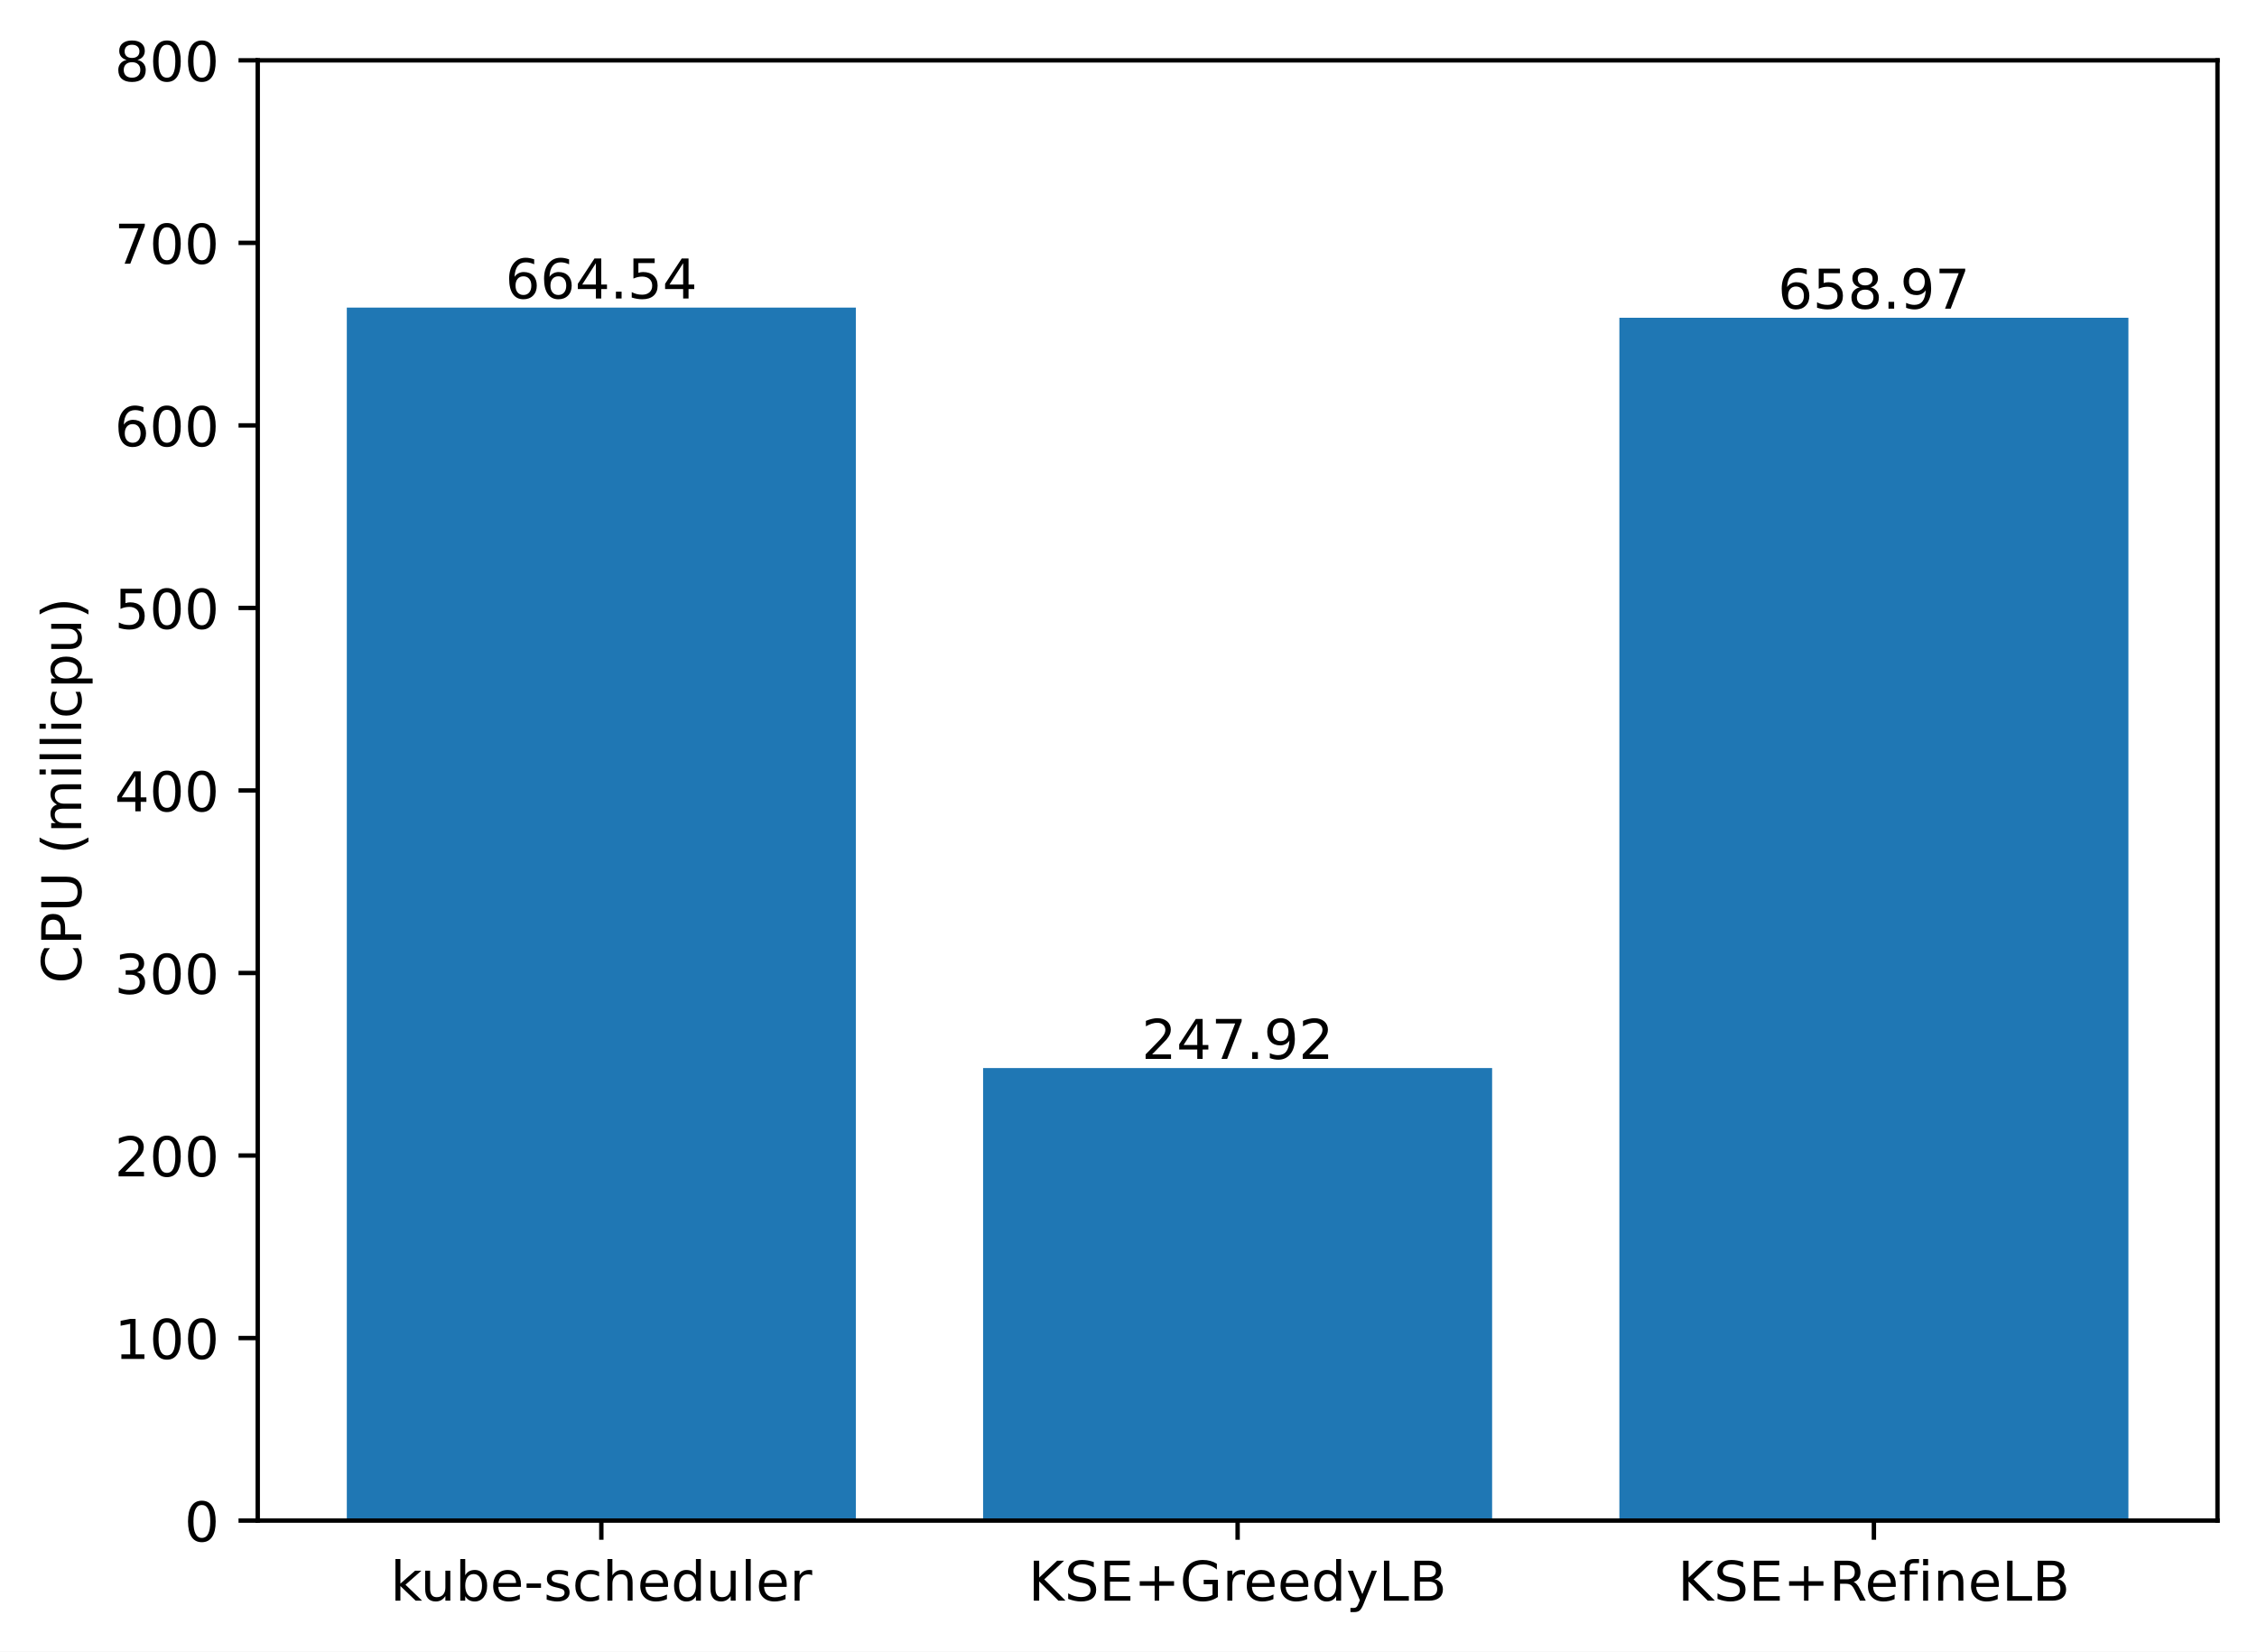
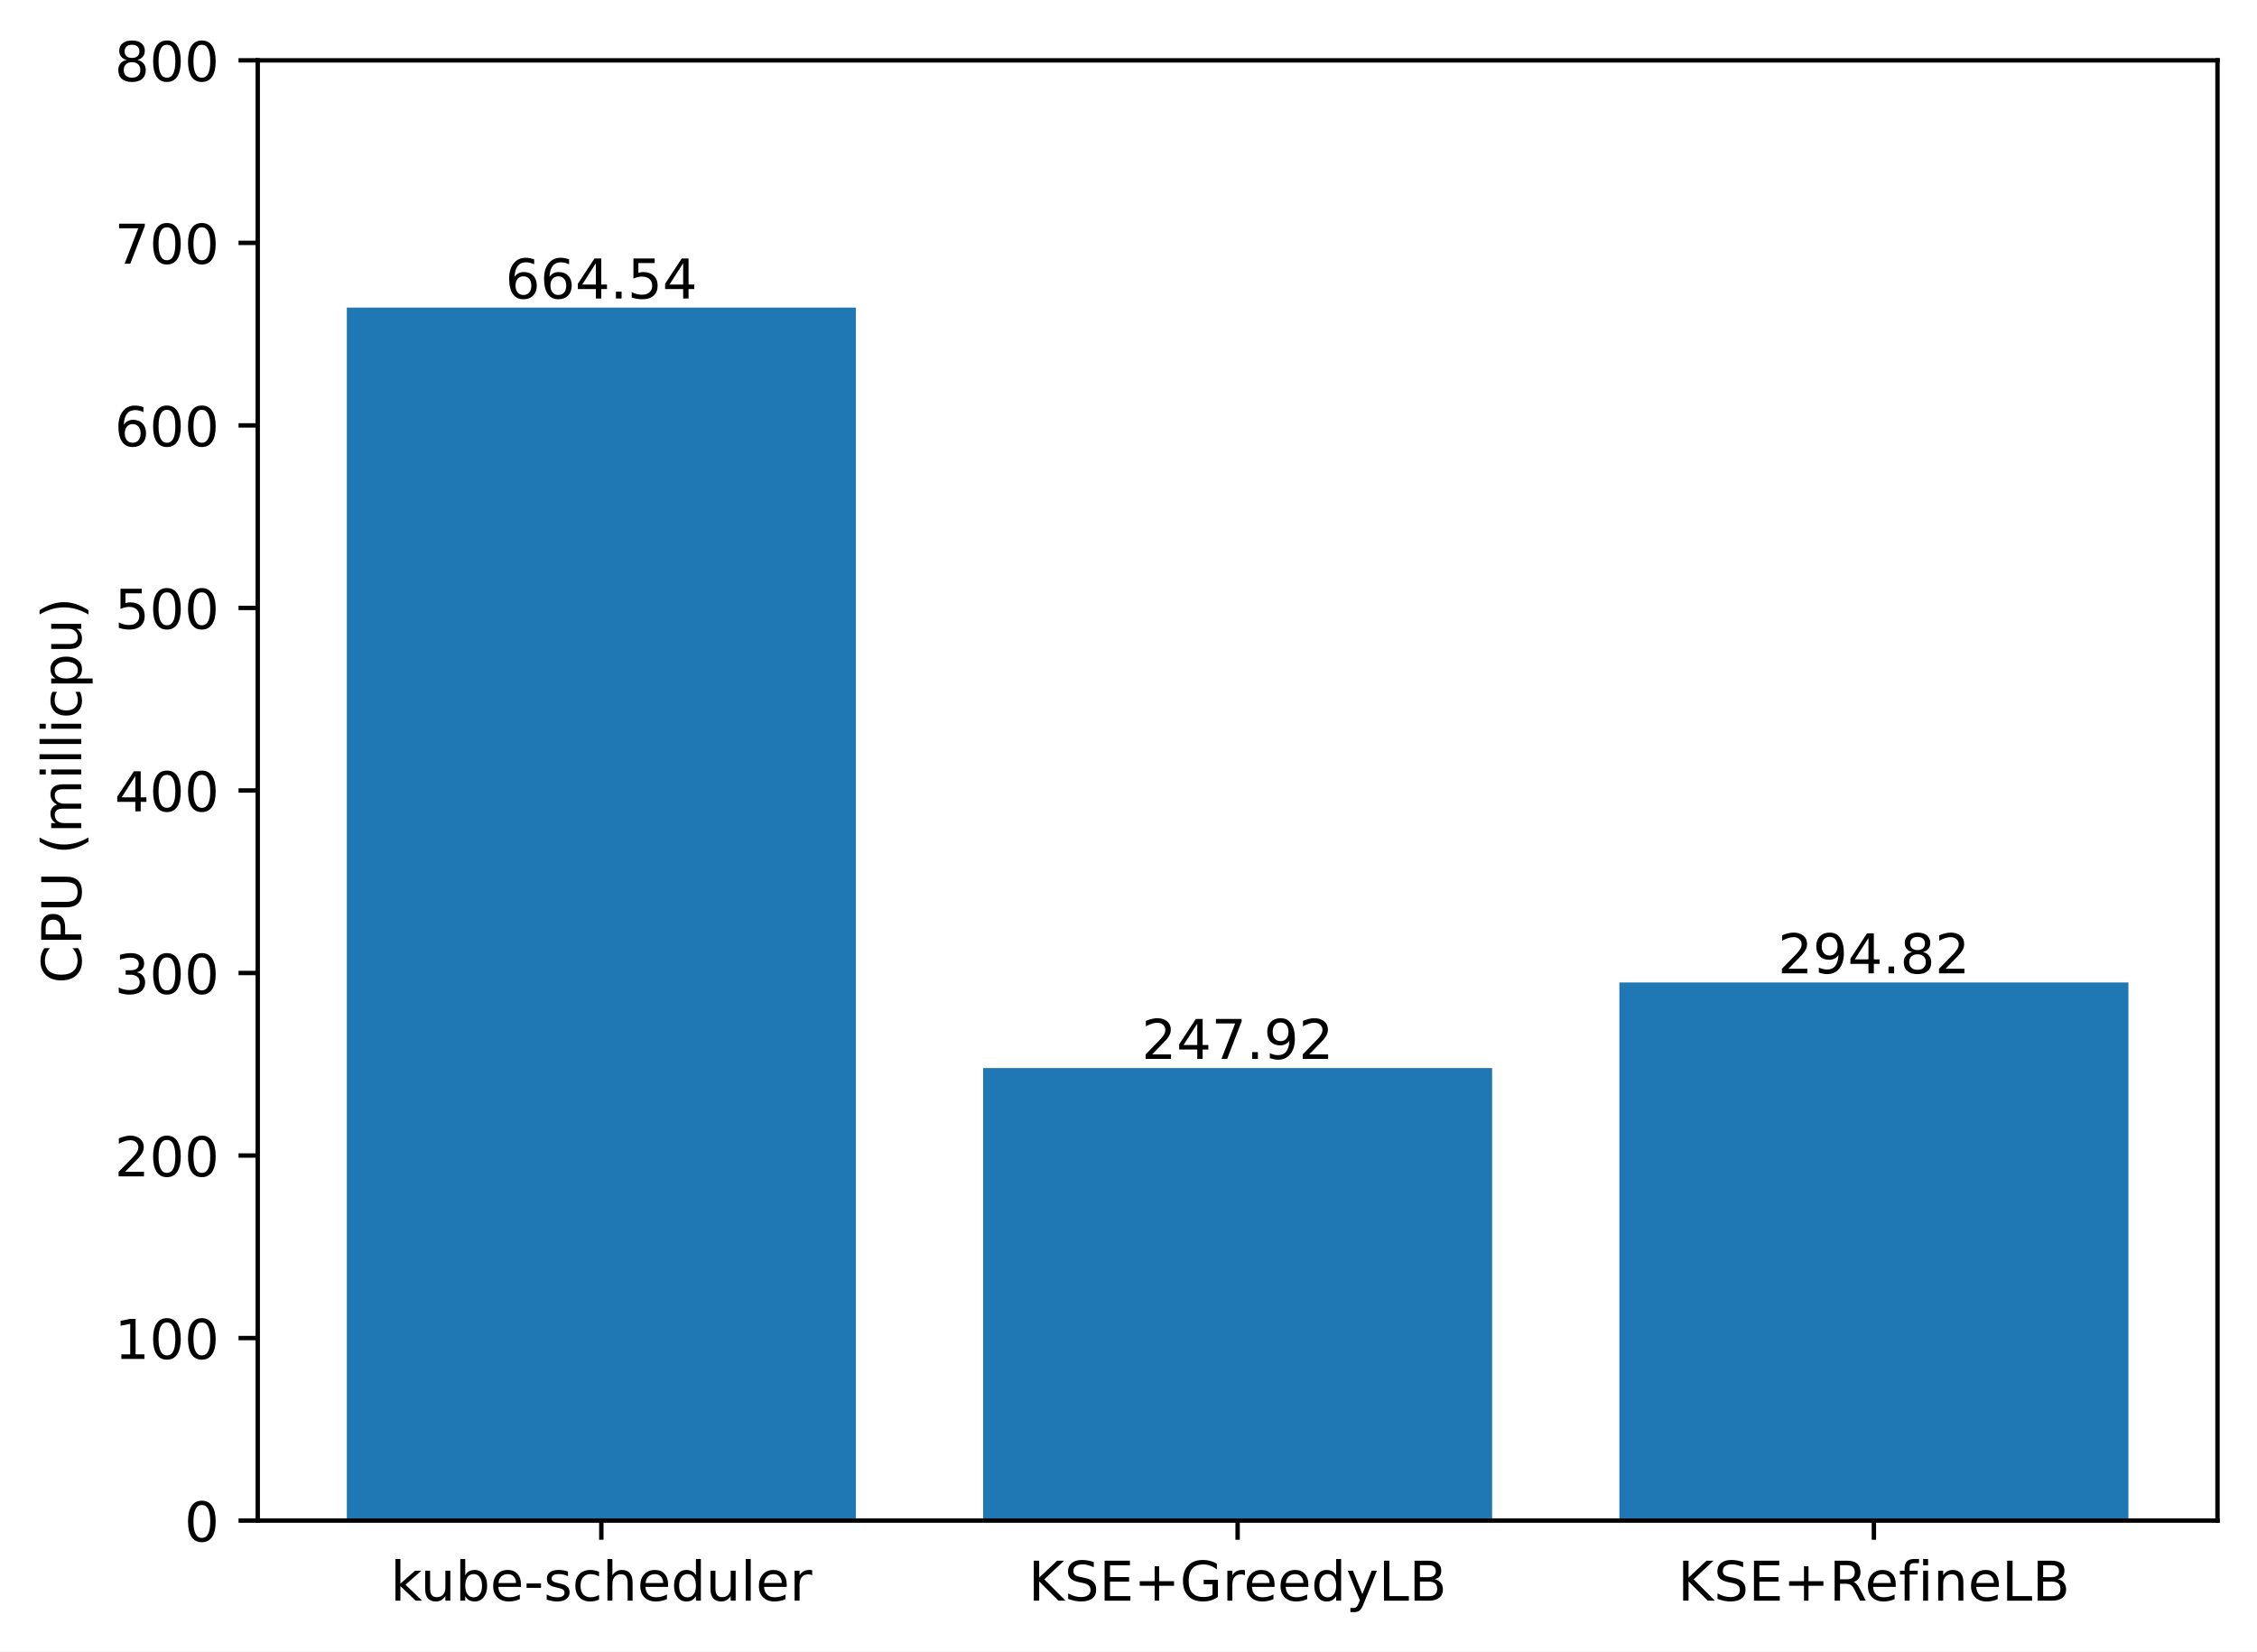
<svg xmlns="http://www.w3.org/2000/svg" xmlns:xlink="http://www.w3.org/1999/xlink" width="411.286pt" height="300.989pt" viewBox="0 0 411.286 300.989" version="1.1">
  <defs>
    <style type="text/css">*{stroke-linejoin: round; stroke-linecap: butt}</style>
  </defs>
  <g id="figure_1">
    <g id="patch_1">
      <path d="M 0 300.989  L 411.286 300.989  L 411.286 0  L 0 0  z " style="fill: #ffffff" />
    </g>
    <g id="axes_1">
      <g id="patch_2">
        <path d="M 46.966 277.111  L 404.086 277.111  L 404.086 10.999  L 46.966 10.999  z " style="fill: #ffffff" />
      </g>
      <g id="patch_3">
-         <path d="M 63.198 277.111  L 155.957 277.111  L 155.957 56.059  L 63.198 56.059  z " clip-path="url(#pc118d200ee)" style="fill: #1f77b4" />
+         <path d="M 63.198 277.111  L 155.957 277.111  L 155.957 56.059  L 63.198 56.059  z " clip-path="url(#p838f71d7b2)" style="fill: #1f77b4" />
      </g>
      <g id="patch_4">
-         <path d="M 179.146 277.111  L 271.905 277.111  L 271.905 194.643  L 179.146 194.643  z " clip-path="url(#pc118d200ee)" style="fill: #1f77b4" />
+         <path d="M 179.146 277.111  L 271.905 277.111  L 271.905 194.643  L 179.146 194.643  z " clip-path="url(#p838f71d7b2)" style="fill: #1f77b4" />
      </g>
      <g id="patch_5">
-         <path d="M 295.094 277.111  L 387.853 277.111  L 387.853 57.911  L 295.094 57.911  z " clip-path="url(#pc118d200ee)" style="fill: #1f77b4" />
+         <path d="M 295.094 277.111  L 387.853 277.111  L 387.853 179.042  L 295.094 179.042  z " clip-path="url(#p838f71d7b2)" style="fill: #1f77b4" />
      </g>
      <g id="matplotlib.axis_1">
        <g id="xtick_1">
          <g id="line2d_1">
            <defs>
-               <path id="mb314c6ad20" d="M 0 0  L 0 3.5  " style="stroke: #000000; stroke-width: 0.8" />
+               <path id="mb53adfcd4f" d="M 0 0  L 0 3.5  " style="stroke: #000000; stroke-width: 0.8" />
            </defs>
            <g>
-               <use xlink:href="#mb314c6ad20" x="109.578" y="277.111" style="stroke: #000000; stroke-width: 0.8" />
+               <use xlink:href="#mb53adfcd4f" x="109.578" y="277.111" style="stroke: #000000; stroke-width: 0.8" />
            </g>
          </g>
          <g id="text_1">
            <g transform="translate(71.15179 291.7097)scale(0.1 -0.1)">
              <defs>
                <path id="DejaVuSans-6b" d="M 581 4863  L 1159 4863  L 1159 1991  L 2875 3500  L 3609 3500  L 1753 1863  L 3688 0  L 2938 0  L 1159 1709  L 1159 0  L 581 0  L 581 4863  z " transform="scale(0.015625)" />
                <path id="DejaVuSans-75" d="M 544 1381  L 544 3500  L 1119 3500  L 1119 1403  Q 1119 906 1312 657  Q 1506 409 1894 409  Q 2359 409 2629 706  Q 2900 1003 2900 1516  L 2900 3500  L 3475 3500  L 3475 0  L 2900 0  L 2900 538  Q 2691 219 2414 64  Q 2138 -91 1772 -91  Q 1169 -91 856 284  Q 544 659 544 1381  z M 1991 3584  L 1991 3584  z " transform="scale(0.015625)" />
                <path id="DejaVuSans-62" d="M 3116 1747  Q 3116 2381 2855 2742  Q 2594 3103 2138 3103  Q 1681 3103 1420 2742  Q 1159 2381 1159 1747  Q 1159 1113 1420 752  Q 1681 391 2138 391  Q 2594 391 2855 752  Q 3116 1113 3116 1747  z M 1159 2969  Q 1341 3281 1617 3432  Q 1894 3584 2278 3584  Q 2916 3584 3314 3078  Q 3713 2572 3713 1747  Q 3713 922 3314 415  Q 2916 -91 2278 -91  Q 1894 -91 1617 61  Q 1341 213 1159 525  L 1159 0  L 581 0  L 581 4863  L 1159 4863  L 1159 2969  z " transform="scale(0.015625)" />
                <path id="DejaVuSans-65" d="M 3597 1894  L 3597 1613  L 953 1613  Q 991 1019 1311 708  Q 1631 397 2203 397  Q 2534 397 2845 478  Q 3156 559 3463 722  L 3463 178  Q 3153 47 2828 -22  Q 2503 -91 2169 -91  Q 1331 -91 842 396  Q 353 884 353 1716  Q 353 2575 817 3079  Q 1281 3584 2069 3584  Q 2775 3584 3186 3129  Q 3597 2675 3597 1894  z M 3022 2063  Q 3016 2534 2758 2815  Q 2500 3097 2075 3097  Q 1594 3097 1305 2825  Q 1016 2553 972 2059  L 3022 2063  z " transform="scale(0.015625)" />
                <path id="DejaVuSans-2d" d="M 313 2009  L 1997 2009  L 1997 1497  L 313 1497  L 313 2009  z " transform="scale(0.015625)" />
                <path id="DejaVuSans-73" d="M 2834 3397  L 2834 2853  Q 2591 2978 2328 3040  Q 2066 3103 1784 3103  Q 1356 3103 1142 2972  Q 928 2841 928 2578  Q 928 2378 1081 2264  Q 1234 2150 1697 2047  L 1894 2003  Q 2506 1872 2764 1633  Q 3022 1394 3022 966  Q 3022 478 2636 193  Q 2250 -91 1575 -91  Q 1294 -91 989 -36  Q 684 19 347 128  L 347 722  Q 666 556 975 473  Q 1284 391 1588 391  Q 1994 391 2212 530  Q 2431 669 2431 922  Q 2431 1156 2273 1281  Q 2116 1406 1581 1522  L 1381 1569  Q 847 1681 609 1914  Q 372 2147 372 2553  Q 372 3047 722 3315  Q 1072 3584 1716 3584  Q 2034 3584 2315 3537  Q 2597 3491 2834 3397  z " transform="scale(0.015625)" />
                <path id="DejaVuSans-63" d="M 3122 3366  L 3122 2828  Q 2878 2963 2633 3030  Q 2388 3097 2138 3097  Q 1578 3097 1268 2742  Q 959 2388 959 1747  Q 959 1106 1268 751  Q 1578 397 2138 397  Q 2388 397 2633 464  Q 2878 531 3122 666  L 3122 134  Q 2881 22 2623 -34  Q 2366 -91 2075 -91  Q 1284 -91 818 406  Q 353 903 353 1747  Q 353 2603 823 3093  Q 1294 3584 2113 3584  Q 2378 3584 2631 3529  Q 2884 3475 3122 3366  z " transform="scale(0.015625)" />
                <path id="DejaVuSans-68" d="M 3513 2113  L 3513 0  L 2938 0  L 2938 2094  Q 2938 2591 2744 2837  Q 2550 3084 2163 3084  Q 1697 3084 1428 2787  Q 1159 2491 1159 1978  L 1159 0  L 581 0  L 581 4863  L 1159 4863  L 1159 2956  Q 1366 3272 1645 3428  Q 1925 3584 2291 3584  Q 2894 3584 3203 3211  Q 3513 2838 3513 2113  z " transform="scale(0.015625)" />
                <path id="DejaVuSans-64" d="M 2906 2969  L 2906 4863  L 3481 4863  L 3481 0  L 2906 0  L 2906 525  Q 2725 213 2448 61  Q 2172 -91 1784 -91  Q 1150 -91 751 415  Q 353 922 353 1747  Q 353 2572 751 3078  Q 1150 3584 1784 3584  Q 2172 3584 2448 3432  Q 2725 3281 2906 2969  z M 947 1747  Q 947 1113 1208 752  Q 1469 391 1925 391  Q 2381 391 2643 752  Q 2906 1113 2906 1747  Q 2906 2381 2643 2742  Q 2381 3103 1925 3103  Q 1469 3103 1208 2742  Q 947 2381 947 1747  z " transform="scale(0.015625)" />
                <path id="DejaVuSans-6c" d="M 603 4863  L 1178 4863  L 1178 0  L 603 0  L 603 4863  z " transform="scale(0.015625)" />
                <path id="DejaVuSans-72" d="M 2631 2963  Q 2534 3019 2420 3045  Q 2306 3072 2169 3072  Q 1681 3072 1420 2755  Q 1159 2438 1159 1844  L 1159 0  L 581 0  L 581 3500  L 1159 3500  L 1159 2956  Q 1341 3275 1631 3429  Q 1922 3584 2338 3584  Q 2397 3584 2469 3576  Q 2541 3569 2628 3553  L 2631 2963  z " transform="scale(0.015625)" />
              </defs>
              <use xlink:href="#DejaVuSans-6b" />
              <use xlink:href="#DejaVuSans-75" x="54.785" />
              <use xlink:href="#DejaVuSans-62" x="118.164" />
              <use xlink:href="#DejaVuSans-65" x="181.641" />
              <use xlink:href="#DejaVuSans-2d" x="243.164" />
              <use xlink:href="#DejaVuSans-73" x="279.248" />
              <use xlink:href="#DejaVuSans-63" x="331.348" />
              <use xlink:href="#DejaVuSans-68" x="386.328" />
              <use xlink:href="#DejaVuSans-65" x="449.707" />
              <use xlink:href="#DejaVuSans-64" x="511.23" />
              <use xlink:href="#DejaVuSans-75" x="574.707" />
              <use xlink:href="#DejaVuSans-6c" x="638.086" />
              <use xlink:href="#DejaVuSans-65" x="665.869" />
              <use xlink:href="#DejaVuSans-72" x="727.393" />
            </g>
          </g>
        </g>
        <g id="xtick_2">
          <g id="line2d_2">
            <g>
-               <use xlink:href="#mb314c6ad20" x="225.526" y="277.111" style="stroke: #000000; stroke-width: 0.8" />
+               <use xlink:href="#mb53adfcd4f" x="225.526" y="277.111" style="stroke: #000000; stroke-width: 0.8" />
            </g>
          </g>
          <g id="text_2">
            <g transform="translate(187.403 291.7097)scale(0.1 -0.1)">
              <defs>
                <path id="DejaVuSans-4b" d="M 628 4666  L 1259 4666  L 1259 2694  L 3353 4666  L 4166 4666  L 1850 2491  L 4331 0  L 3500 0  L 1259 2247  L 1259 0  L 628 0  L 628 4666  z " transform="scale(0.015625)" />
                <path id="DejaVuSans-53" d="M 3425 4513  L 3425 3897  Q 3066 4069 2747 4153  Q 2428 4238 2131 4238  Q 1616 4238 1336 4038  Q 1056 3838 1056 3469  Q 1056 3159 1242 3001  Q 1428 2844 1947 2747  L 2328 2669  Q 3034 2534 3370 2195  Q 3706 1856 3706 1288  Q 3706 609 3251 259  Q 2797 -91 1919 -91  Q 1588 -91 1214 -16  Q 841 59 441 206  L 441 856  Q 825 641 1194 531  Q 1563 422 1919 422  Q 2459 422 2753 634  Q 3047 847 3047 1241  Q 3047 1584 2836 1778  Q 2625 1972 2144 2069  L 1759 2144  Q 1053 2284 737 2584  Q 422 2884 422 3419  Q 422 4038 858 4394  Q 1294 4750 2059 4750  Q 2388 4750 2728 4690  Q 3069 4631 3425 4513  z " transform="scale(0.015625)" />
                <path id="DejaVuSans-45" d="M 628 4666  L 3578 4666  L 3578 4134  L 1259 4134  L 1259 2753  L 3481 2753  L 3481 2222  L 1259 2222  L 1259 531  L 3634 531  L 3634 0  L 628 0  L 628 4666  z " transform="scale(0.015625)" />
                <path id="DejaVuSans-2b" d="M 2944 4013  L 2944 2272  L 4684 2272  L 4684 1741  L 2944 1741  L 2944 0  L 2419 0  L 2419 1741  L 678 1741  L 678 2272  L 2419 2272  L 2419 4013  L 2944 4013  z " transform="scale(0.015625)" />
                <path id="DejaVuSans-47" d="M 3809 666  L 3809 1919  L 2778 1919  L 2778 2438  L 4434 2438  L 4434 434  Q 4069 175 3628 42  Q 3188 -91 2688 -91  Q 1594 -91 976 548  Q 359 1188 359 2328  Q 359 3472 976 4111  Q 1594 4750 2688 4750  Q 3144 4750 3555 4637  Q 3966 4525 4313 4306  L 4313 3634  Q 3963 3931 3569 4081  Q 3175 4231 2741 4231  Q 1884 4231 1454 3753  Q 1025 3275 1025 2328  Q 1025 1384 1454 906  Q 1884 428 2741 428  Q 3075 428 3337 486  Q 3600 544 3809 666  z " transform="scale(0.015625)" />
                <path id="DejaVuSans-79" d="M 2059 -325  Q 1816 -950 1584 -1140  Q 1353 -1331 966 -1331  L 506 -1331  L 506 -850  L 844 -850  Q 1081 -850 1212 -737  Q 1344 -625 1503 -206  L 1606 56  L 191 3500  L 800 3500  L 1894 763  L 2988 3500  L 3597 3500  L 2059 -325  z " transform="scale(0.015625)" />
                <path id="DejaVuSans-4c" d="M 628 4666  L 1259 4666  L 1259 531  L 3531 531  L 3531 0  L 628 0  L 628 4666  z " transform="scale(0.015625)" />
                <path id="DejaVuSans-42" d="M 1259 2228  L 1259 519  L 2272 519  Q 2781 519 3026 730  Q 3272 941 3272 1375  Q 3272 1813 3026 2020  Q 2781 2228 2272 2228  L 1259 2228  z M 1259 4147  L 1259 2741  L 2194 2741  Q 2656 2741 2882 2914  Q 3109 3088 3109 3444  Q 3109 3797 2882 3972  Q 2656 4147 2194 4147  L 1259 4147  z M 628 4666  L 2241 4666  Q 2963 4666 3353 4366  Q 3744 4066 3744 3513  Q 3744 3084 3544 2831  Q 3344 2578 2956 2516  Q 3422 2416 3680 2098  Q 3938 1781 3938 1306  Q 3938 681 3513 340  Q 3088 0 2303 0  L 628 0  L 628 4666  z " transform="scale(0.015625)" />
              </defs>
              <use xlink:href="#DejaVuSans-4b" />
              <use xlink:href="#DejaVuSans-53" x="65.576" />
              <use xlink:href="#DejaVuSans-45" x="129.053" />
              <use xlink:href="#DejaVuSans-2b" x="192.236" />
              <use xlink:href="#DejaVuSans-47" x="276.025" />
              <use xlink:href="#DejaVuSans-72" x="353.516" />
              <use xlink:href="#DejaVuSans-65" x="392.379" />
              <use xlink:href="#DejaVuSans-65" x="453.902" />
              <use xlink:href="#DejaVuSans-64" x="515.426" />
              <use xlink:href="#DejaVuSans-79" x="578.902" />
              <use xlink:href="#DejaVuSans-4c" x="638.082" />
              <use xlink:href="#DejaVuSans-42" x="693.795" />
            </g>
          </g>
        </g>
        <g id="xtick_3">
          <g id="line2d_3">
            <g>
-               <use xlink:href="#mb314c6ad20" x="341.474" y="277.111" style="stroke: #000000; stroke-width: 0.8" />
+               <use xlink:href="#mb53adfcd4f" x="341.474" y="277.111" style="stroke: #000000; stroke-width: 0.8" />
            </g>
          </g>
          <g id="text_3">
            <g transform="translate(305.7346 291.7097)scale(0.1 -0.1)">
              <defs>
                <path id="DejaVuSans-52" d="M 2841 2188  Q 3044 2119 3236 1894  Q 3428 1669 3622 1275  L 4263 0  L 3584 0  L 2988 1197  Q 2756 1666 2539 1819  Q 2322 1972 1947 1972  L 1259 1972  L 1259 0  L 628 0  L 628 4666  L 2053 4666  Q 2853 4666 3247 4331  Q 3641 3997 3641 3322  Q 3641 2881 3436 2590  Q 3231 2300 2841 2188  z M 1259 4147  L 1259 2491  L 2053 2491  Q 2509 2491 2742 2702  Q 2975 2913 2975 3322  Q 2975 3731 2742 3939  Q 2509 4147 2053 4147  L 1259 4147  z " transform="scale(0.015625)" />
                <path id="DejaVuSans-66" d="M 2375 4863  L 2375 4384  L 1825 4384  Q 1516 4384 1395 4259  Q 1275 4134 1275 3809  L 1275 3500  L 2222 3500  L 2222 3053  L 1275 3053  L 1275 0  L 697 0  L 697 3053  L 147 3053  L 147 3500  L 697 3500  L 697 3744  Q 697 4328 969 4595  Q 1241 4863 1831 4863  L 2375 4863  z " transform="scale(0.015625)" />
                <path id="DejaVuSans-69" d="M 603 3500  L 1178 3500  L 1178 0  L 603 0  L 603 3500  z M 603 4863  L 1178 4863  L 1178 4134  L 603 4134  L 603 4863  z " transform="scale(0.015625)" />
                <path id="DejaVuSans-6e" d="M 3513 2113  L 3513 0  L 2938 0  L 2938 2094  Q 2938 2591 2744 2837  Q 2550 3084 2163 3084  Q 1697 3084 1428 2787  Q 1159 2491 1159 1978  L 1159 0  L 581 0  L 581 3500  L 1159 3500  L 1159 2956  Q 1366 3272 1645 3428  Q 1925 3584 2291 3584  Q 2894 3584 3203 3211  Q 3513 2838 3513 2113  z " transform="scale(0.015625)" />
              </defs>
              <use xlink:href="#DejaVuSans-4b" />
              <use xlink:href="#DejaVuSans-53" x="65.576" />
              <use xlink:href="#DejaVuSans-45" x="129.053" />
              <use xlink:href="#DejaVuSans-2b" x="192.236" />
              <use xlink:href="#DejaVuSans-52" x="276.025" />
              <use xlink:href="#DejaVuSans-65" x="341.008" />
              <use xlink:href="#DejaVuSans-66" x="402.531" />
              <use xlink:href="#DejaVuSans-69" x="437.736" />
              <use xlink:href="#DejaVuSans-6e" x="465.52" />
              <use xlink:href="#DejaVuSans-65" x="528.898" />
              <use xlink:href="#DejaVuSans-4c" x="590.422" />
              <use xlink:href="#DejaVuSans-42" x="646.135" />
            </g>
          </g>
        </g>
      </g>
      <g id="matplotlib.axis_2">
        <g id="ytick_1">
          <g id="line2d_4">
            <defs>
-               <path id="mb58d4f3581" d="M 0 0  L -3.5 0  " style="stroke: #000000; stroke-width: 0.8" />
+               <path id="m61adb62db4" d="M 0 0  L -3.5 0  " style="stroke: #000000; stroke-width: 0.8" />
            </defs>
            <g>
-               <use xlink:href="#mb58d4f3581" x="46.966" y="277.111" style="stroke: #000000; stroke-width: 0.8" />
+               <use xlink:href="#m61adb62db4" x="46.966" y="277.111" style="stroke: #000000; stroke-width: 0.8" />
            </g>
          </g>
          <g id="text_4">
            <g transform="translate(33.60312 280.9104)scale(0.1 -0.1)">
              <defs>
                <path id="DejaVuSans-30" d="M 2034 4250  Q 1547 4250 1301 3770  Q 1056 3291 1056 2328  Q 1056 1369 1301 889  Q 1547 409 2034 409  Q 2525 409 2770 889  Q 3016 1369 3016 2328  Q 3016 3291 2770 3770  Q 2525 4250 2034 4250  z M 2034 4750  Q 2819 4750 3233 4129  Q 3647 3509 3647 2328  Q 3647 1150 3233 529  Q 2819 -91 2034 -91  Q 1250 -91 836 529  Q 422 1150 422 2328  Q 422 3509 836 4129  Q 1250 4750 2034 4750  z " transform="scale(0.015625)" />
              </defs>
              <use xlink:href="#DejaVuSans-30" />
            </g>
          </g>
        </g>
        <g id="ytick_2">
          <g id="line2d_5">
            <g>
-               <use xlink:href="#mb58d4f3581" x="46.966" y="243.847" style="stroke: #000000; stroke-width: 0.8" />
+               <use xlink:href="#m61adb62db4" x="46.966" y="243.847" style="stroke: #000000; stroke-width: 0.8" />
            </g>
          </g>
          <g id="text_5">
            <g transform="translate(20.87813 247.6464)scale(0.1 -0.1)">
              <defs>
                <path id="DejaVuSans-31" d="M 794 531  L 1825 531  L 1825 4091  L 703 3866  L 703 4441  L 1819 4666  L 2450 4666  L 2450 531  L 3481 531  L 3481 0  L 794 0  L 794 531  z " transform="scale(0.015625)" />
              </defs>
              <use xlink:href="#DejaVuSans-31" />
              <use xlink:href="#DejaVuSans-30" x="63.623" />
              <use xlink:href="#DejaVuSans-30" x="127.246" />
            </g>
          </g>
        </g>
        <g id="ytick_3">
          <g id="line2d_6">
            <g>
-               <use xlink:href="#mb58d4f3581" x="46.966" y="210.583" style="stroke: #000000; stroke-width: 0.8" />
+               <use xlink:href="#m61adb62db4" x="46.966" y="210.583" style="stroke: #000000; stroke-width: 0.8" />
            </g>
          </g>
          <g id="text_6">
            <g transform="translate(20.87813 214.3824)scale(0.1 -0.1)">
              <defs>
                <path id="DejaVuSans-32" d="M 1228 531  L 3431 531  L 3431 0  L 469 0  L 469 531  Q 828 903 1448 1529  Q 2069 2156 2228 2338  Q 2531 2678 2651 2914  Q 2772 3150 2772 3378  Q 2772 3750 2511 3984  Q 2250 4219 1831 4219  Q 1534 4219 1204 4116  Q 875 4013 500 3803  L 500 4441  Q 881 4594 1212 4672  Q 1544 4750 1819 4750  Q 2544 4750 2975 4387  Q 3406 4025 3406 3419  Q 3406 3131 3298 2873  Q 3191 2616 2906 2266  Q 2828 2175 2409 1742  Q 1991 1309 1228 531  z " transform="scale(0.015625)" />
              </defs>
              <use xlink:href="#DejaVuSans-32" />
              <use xlink:href="#DejaVuSans-30" x="63.623" />
              <use xlink:href="#DejaVuSans-30" x="127.246" />
            </g>
          </g>
        </g>
        <g id="ytick_4">
          <g id="line2d_7">
            <g>
-               <use xlink:href="#mb58d4f3581" x="46.966" y="177.319" style="stroke: #000000; stroke-width: 0.8" />
+               <use xlink:href="#m61adb62db4" x="46.966" y="177.319" style="stroke: #000000; stroke-width: 0.8" />
            </g>
          </g>
          <g id="text_7">
            <g transform="translate(20.87813 181.1184)scale(0.1 -0.1)">
              <defs>
                <path id="DejaVuSans-33" d="M 2597 2516  Q 3050 2419 3304 2112  Q 3559 1806 3559 1356  Q 3559 666 3084 287  Q 2609 -91 1734 -91  Q 1441 -91 1130 -33  Q 819 25 488 141  L 488 750  Q 750 597 1062 519  Q 1375 441 1716 441  Q 2309 441 2620 675  Q 2931 909 2931 1356  Q 2931 1769 2642 2001  Q 2353 2234 1838 2234  L 1294 2234  L 1294 2753  L 1863 2753  Q 2328 2753 2575 2939  Q 2822 3125 2822 3475  Q 2822 3834 2567 4026  Q 2313 4219 1838 4219  Q 1578 4219 1281 4162  Q 984 4106 628 3988  L 628 4550  Q 988 4650 1302 4700  Q 1616 4750 1894 4750  Q 2613 4750 3031 4423  Q 3450 4097 3450 3541  Q 3450 3153 3228 2886  Q 3006 2619 2597 2516  z " transform="scale(0.015625)" />
              </defs>
              <use xlink:href="#DejaVuSans-33" />
              <use xlink:href="#DejaVuSans-30" x="63.623" />
              <use xlink:href="#DejaVuSans-30" x="127.246" />
            </g>
          </g>
        </g>
        <g id="ytick_5">
          <g id="line2d_8">
            <g>
-               <use xlink:href="#mb58d4f3581" x="46.966" y="144.055" style="stroke: #000000; stroke-width: 0.8" />
+               <use xlink:href="#m61adb62db4" x="46.966" y="144.055" style="stroke: #000000; stroke-width: 0.8" />
            </g>
          </g>
          <g id="text_8">
            <g transform="translate(20.87813 147.8544)scale(0.1 -0.1)">
              <defs>
                <path id="DejaVuSans-34" d="M 2419 4116  L 825 1625  L 2419 1625  L 2419 4116  z M 2253 4666  L 3047 4666  L 3047 1625  L 3713 1625  L 3713 1100  L 3047 1100  L 3047 0  L 2419 0  L 2419 1100  L 313 1100  L 313 1709  L 2253 4666  z " transform="scale(0.015625)" />
              </defs>
              <use xlink:href="#DejaVuSans-34" />
              <use xlink:href="#DejaVuSans-30" x="63.623" />
              <use xlink:href="#DejaVuSans-30" x="127.246" />
            </g>
          </g>
        </g>
        <g id="ytick_6">
          <g id="line2d_9">
            <g>
-               <use xlink:href="#mb58d4f3581" x="46.966" y="110.791" style="stroke: #000000; stroke-width: 0.8" />
+               <use xlink:href="#m61adb62db4" x="46.966" y="110.791" style="stroke: #000000; stroke-width: 0.8" />
            </g>
          </g>
          <g id="text_9">
            <g transform="translate(20.87813 114.5904)scale(0.1 -0.1)">
              <defs>
                <path id="DejaVuSans-35" d="M 691 4666  L 3169 4666  L 3169 4134  L 1269 4134  L 1269 2991  Q 1406 3038 1543 3061  Q 1681 3084 1819 3084  Q 2600 3084 3056 2656  Q 3513 2228 3513 1497  Q 3513 744 3044 326  Q 2575 -91 1722 -91  Q 1428 -91 1123 -41  Q 819 9 494 109  L 494 744  Q 775 591 1075 516  Q 1375 441 1709 441  Q 2250 441 2565 725  Q 2881 1009 2881 1497  Q 2881 1984 2565 2268  Q 2250 2553 1709 2553  Q 1456 2553 1204 2497  Q 953 2441 691 2322  L 691 4666  z " transform="scale(0.015625)" />
              </defs>
              <use xlink:href="#DejaVuSans-35" />
              <use xlink:href="#DejaVuSans-30" x="63.623" />
              <use xlink:href="#DejaVuSans-30" x="127.246" />
            </g>
          </g>
        </g>
        <g id="ytick_7">
          <g id="line2d_10">
            <g>
-               <use xlink:href="#mb58d4f3581" x="46.966" y="77.527" style="stroke: #000000; stroke-width: 0.8" />
+               <use xlink:href="#m61adb62db4" x="46.966" y="77.527" style="stroke: #000000; stroke-width: 0.8" />
            </g>
          </g>
          <g id="text_10">
            <g transform="translate(20.87813 81.32644)scale(0.1 -0.1)">
              <defs>
                <path id="DejaVuSans-36" d="M 2113 2584  Q 1688 2584 1439 2293  Q 1191 2003 1191 1497  Q 1191 994 1439 701  Q 1688 409 2113 409  Q 2538 409 2786 701  Q 3034 994 3034 1497  Q 3034 2003 2786 2293  Q 2538 2584 2113 2584  z M 3366 4563  L 3366 3988  Q 3128 4100 2886 4159  Q 2644 4219 2406 4219  Q 1781 4219 1451 3797  Q 1122 3375 1075 2522  Q 1259 2794 1537 2939  Q 1816 3084 2150 3084  Q 2853 3084 3261 2657  Q 3669 2231 3669 1497  Q 3669 778 3244 343  Q 2819 -91 2113 -91  Q 1303 -91 875 529  Q 447 1150 447 2328  Q 447 3434 972 4092  Q 1497 4750 2381 4750  Q 2619 4750 2861 4703  Q 3103 4656 3366 4563  z " transform="scale(0.015625)" />
              </defs>
              <use xlink:href="#DejaVuSans-36" />
              <use xlink:href="#DejaVuSans-30" x="63.623" />
              <use xlink:href="#DejaVuSans-30" x="127.246" />
            </g>
          </g>
        </g>
        <g id="ytick_8">
          <g id="line2d_11">
            <g>
-               <use xlink:href="#mb58d4f3581" x="46.966" y="44.263" style="stroke: #000000; stroke-width: 0.8" />
+               <use xlink:href="#m61adb62db4" x="46.966" y="44.263" style="stroke: #000000; stroke-width: 0.8" />
            </g>
          </g>
          <g id="text_11">
            <g transform="translate(20.87813 48.06244)scale(0.1 -0.1)">
              <defs>
                <path id="DejaVuSans-37" d="M 525 4666  L 3525 4666  L 3525 4397  L 1831 0  L 1172 0  L 2766 4134  L 525 4134  L 525 4666  z " transform="scale(0.015625)" />
              </defs>
              <use xlink:href="#DejaVuSans-37" />
              <use xlink:href="#DejaVuSans-30" x="63.623" />
              <use xlink:href="#DejaVuSans-30" x="127.246" />
            </g>
          </g>
        </g>
        <g id="ytick_9">
          <g id="line2d_12">
            <g>
-               <use xlink:href="#mb58d4f3581" x="46.966" y="10.999" style="stroke: #000000; stroke-width: 0.8" />
+               <use xlink:href="#m61adb62db4" x="46.966" y="10.999" style="stroke: #000000; stroke-width: 0.8" />
            </g>
          </g>
          <g id="text_12">
            <g transform="translate(20.87813 14.79844)scale(0.1 -0.1)">
              <defs>
                <path id="DejaVuSans-38" d="M 2034 2216  Q 1584 2216 1326 1975  Q 1069 1734 1069 1313  Q 1069 891 1326 650  Q 1584 409 2034 409  Q 2484 409 2743 651  Q 3003 894 3003 1313  Q 3003 1734 2745 1975  Q 2488 2216 2034 2216  z M 1403 2484  Q 997 2584 770 2862  Q 544 3141 544 3541  Q 544 4100 942 4425  Q 1341 4750 2034 4750  Q 2731 4750 3128 4425  Q 3525 4100 3525 3541  Q 3525 3141 3298 2862  Q 3072 2584 2669 2484  Q 3125 2378 3379 2068  Q 3634 1759 3634 1313  Q 3634 634 3220 271  Q 2806 -91 2034 -91  Q 1263 -91 848 271  Q 434 634 434 1313  Q 434 1759 690 2068  Q 947 2378 1403 2484  z M 1172 3481  Q 1172 3119 1398 2916  Q 1625 2713 2034 2713  Q 2441 2713 2670 2916  Q 2900 3119 2900 3481  Q 2900 3844 2670 4047  Q 2441 4250 2034 4250  Q 1625 4250 1398 4047  Q 1172 3844 1172 3481  z " transform="scale(0.015625)" />
              </defs>
              <use xlink:href="#DejaVuSans-38" />
              <use xlink:href="#DejaVuSans-30" x="63.623" />
              <use xlink:href="#DejaVuSans-30" x="127.246" />
            </g>
          </g>
        </g>
        <g id="text_13">
          <g transform="translate(14.79844 179.2302)rotate(-90)scale(0.1 -0.1)">
            <defs>
              <path id="DejaVuSans-43" d="M 4122 4306  L 4122 3641  Q 3803 3938 3442 4084  Q 3081 4231 2675 4231  Q 1875 4231 1450 3742  Q 1025 3253 1025 2328  Q 1025 1406 1450 917  Q 1875 428 2675 428  Q 3081 428 3442 575  Q 3803 722 4122 1019  L 4122 359  Q 3791 134 3420 21  Q 3050 -91 2638 -91  Q 1578 -91 968 557  Q 359 1206 359 2328  Q 359 3453 968 4101  Q 1578 4750 2638 4750  Q 3056 4750 3426 4639  Q 3797 4528 4122 4306  z " transform="scale(0.015625)" />
              <path id="DejaVuSans-50" d="M 1259 4147  L 1259 2394  L 2053 2394  Q 2494 2394 2734 2622  Q 2975 2850 2975 3272  Q 2975 3691 2734 3919  Q 2494 4147 2053 4147  L 1259 4147  z M 628 4666  L 2053 4666  Q 2838 4666 3239 4311  Q 3641 3956 3641 3272  Q 3641 2581 3239 2228  Q 2838 1875 2053 1875  L 1259 1875  L 1259 0  L 628 0  L 628 4666  z " transform="scale(0.015625)" />
              <path id="DejaVuSans-55" d="M 556 4666  L 1191 4666  L 1191 1831  Q 1191 1081 1462 751  Q 1734 422 2344 422  Q 2950 422 3222 751  Q 3494 1081 3494 1831  L 3494 4666  L 4128 4666  L 4128 1753  Q 4128 841 3676 375  Q 3225 -91 2344 -91  Q 1459 -91 1007 375  Q 556 841 556 1753  L 556 4666  z " transform="scale(0.015625)" />
              <path id="DejaVuSans-20" transform="scale(0.015625)" />
              <path id="DejaVuSans-28" d="M 1984 4856  Q 1566 4138 1362 3434  Q 1159 2731 1159 2009  Q 1159 1288 1364 580  Q 1569 -128 1984 -844  L 1484 -844  Q 1016 -109 783 600  Q 550 1309 550 2009  Q 550 2706 781 3412  Q 1013 4119 1484 4856  L 1984 4856  z " transform="scale(0.015625)" />
              <path id="DejaVuSans-6d" d="M 3328 2828  Q 3544 3216 3844 3400  Q 4144 3584 4550 3584  Q 5097 3584 5394 3201  Q 5691 2819 5691 2113  L 5691 0  L 5113 0  L 5113 2094  Q 5113 2597 4934 2840  Q 4756 3084 4391 3084  Q 3944 3084 3684 2787  Q 3425 2491 3425 1978  L 3425 0  L 2847 0  L 2847 2094  Q 2847 2600 2669 2842  Q 2491 3084 2119 3084  Q 1678 3084 1418 2786  Q 1159 2488 1159 1978  L 1159 0  L 581 0  L 581 3500  L 1159 3500  L 1159 2956  Q 1356 3278 1631 3431  Q 1906 3584 2284 3584  Q 2666 3584 2933 3390  Q 3200 3197 3328 2828  z " transform="scale(0.015625)" />
              <path id="DejaVuSans-70" d="M 1159 525  L 1159 -1331  L 581 -1331  L 581 3500  L 1159 3500  L 1159 2969  Q 1341 3281 1617 3432  Q 1894 3584 2278 3584  Q 2916 3584 3314 3078  Q 3713 2572 3713 1747  Q 3713 922 3314 415  Q 2916 -91 2278 -91  Q 1894 -91 1617 61  Q 1341 213 1159 525  z M 3116 1747  Q 3116 2381 2855 2742  Q 2594 3103 2138 3103  Q 1681 3103 1420 2742  Q 1159 2381 1159 1747  Q 1159 1113 1420 752  Q 1681 391 2138 391  Q 2594 391 2855 752  Q 3116 1113 3116 1747  z " transform="scale(0.015625)" />
              <path id="DejaVuSans-29" d="M 513 4856  L 1013 4856  Q 1481 4119 1714 3412  Q 1947 2706 1947 2009  Q 1947 1309 1714 600  Q 1481 -109 1013 -844  L 513 -844  Q 928 -128 1133 580  Q 1338 1288 1338 2009  Q 1338 2731 1133 3434  Q 928 4138 513 4856  z " transform="scale(0.015625)" />
            </defs>
            <use xlink:href="#DejaVuSans-43" />
            <use xlink:href="#DejaVuSans-50" x="69.824" />
            <use xlink:href="#DejaVuSans-55" x="130.127" />
            <use xlink:href="#DejaVuSans-20" x="203.32" />
            <use xlink:href="#DejaVuSans-28" x="235.107" />
            <use xlink:href="#DejaVuSans-6d" x="274.121" />
            <use xlink:href="#DejaVuSans-69" x="371.533" />
            <use xlink:href="#DejaVuSans-6c" x="399.316" />
            <use xlink:href="#DejaVuSans-6c" x="427.1" />
            <use xlink:href="#DejaVuSans-69" x="454.883" />
            <use xlink:href="#DejaVuSans-63" x="482.666" />
            <use xlink:href="#DejaVuSans-70" x="537.646" />
            <use xlink:href="#DejaVuSans-75" x="601.123" />
            <use xlink:href="#DejaVuSans-29" x="664.502" />
          </g>
        </g>
      </g>
      <g id="patch_6">
        <path d="M 46.966 277.111  L 46.966 10.999  " style="fill: none; stroke: #000000; stroke-width: 0.8; stroke-linejoin: miter; stroke-linecap: square" />
      </g>
      <g id="patch_7">
        <path d="M 404.086 277.111  L 404.086 10.999  " style="fill: none; stroke: #000000; stroke-width: 0.8; stroke-linejoin: miter; stroke-linecap: square" />
      </g>
      <g id="patch_8">
        <path d="M 46.966 277.111  L 404.086 277.111  " style="fill: none; stroke: #000000; stroke-width: 0.8; stroke-linejoin: miter; stroke-linecap: square" />
      </g>
      <g id="patch_9">
        <path d="M 46.966 10.999  L 404.086 10.999  " style="fill: none; stroke: #000000; stroke-width: 0.8; stroke-linejoin: miter; stroke-linecap: square" />
      </g>
      <g id="text_14">
        <g transform="translate(92.08226 54.39543)scale(0.1 -0.1)">
          <defs>
            <path id="DejaVuSans-2e" d="M 684 794  L 1344 794  L 1344 0  L 684 0  L 684 794  z " transform="scale(0.015625)" />
          </defs>
          <use xlink:href="#DejaVuSans-36" />
          <use xlink:href="#DejaVuSans-36" x="63.623" />
          <use xlink:href="#DejaVuSans-34" x="127.246" />
          <use xlink:href="#DejaVuSans-2e" x="190.869" />
          <use xlink:href="#DejaVuSans-35" x="222.656" />
          <use xlink:href="#DejaVuSans-34" x="286.279" />
        </g>
      </g>
      <g id="text_15">
        <g transform="translate(208.0303 192.9799)scale(0.1 -0.1)">
          <defs>
            <path id="DejaVuSans-39" d="M 703 97  L 703 672  Q 941 559 1184 500  Q 1428 441 1663 441  Q 2288 441 2617 861  Q 2947 1281 2994 2138  Q 2813 1869 2534 1725  Q 2256 1581 1919 1581  Q 1219 1581 811 2004  Q 403 2428 403 3163  Q 403 3881 828 4315  Q 1253 4750 1959 4750  Q 2769 4750 3195 4129  Q 3622 3509 3622 2328  Q 3622 1225 3098 567  Q 2575 -91 1691 -91  Q 1453 -91 1209 -44  Q 966 3 703 97  z M 1959 2075  Q 2384 2075 2632 2365  Q 2881 2656 2881 3163  Q 2881 3666 2632 3958  Q 2384 4250 1959 4250  Q 1534 4250 1286 3958  Q 1038 3666 1038 3163  Q 1038 2656 1286 2365  Q 1534 2075 1959 2075  z " transform="scale(0.015625)" />
          </defs>
          <use xlink:href="#DejaVuSans-32" />
          <use xlink:href="#DejaVuSans-34" x="63.623" />
          <use xlink:href="#DejaVuSans-37" x="127.246" />
          <use xlink:href="#DejaVuSans-2e" x="190.869" />
          <use xlink:href="#DejaVuSans-39" x="222.656" />
          <use xlink:href="#DejaVuSans-32" x="286.279" />
        </g>
      </g>
      <g id="text_16">
-         <g transform="translate(323.9784 56.24824)scale(0.1 -0.1)">
-           <use xlink:href="#DejaVuSans-36" />
-           <use xlink:href="#DejaVuSans-35" x="63.623" />
-           <use xlink:href="#DejaVuSans-38" x="127.246" />
+         <g transform="translate(323.9784 177.3791)scale(0.1 -0.1)">
+           <use xlink:href="#DejaVuSans-32" />
+           <use xlink:href="#DejaVuSans-39" x="63.623" />
+           <use xlink:href="#DejaVuSans-34" x="127.246" />
          <use xlink:href="#DejaVuSans-2e" x="190.869" />
-           <use xlink:href="#DejaVuSans-39" x="222.656" />
-           <use xlink:href="#DejaVuSans-37" x="286.279" />
+           <use xlink:href="#DejaVuSans-38" x="222.656" />
+           <use xlink:href="#DejaVuSans-32" x="286.279" />
        </g>
      </g>
    </g>
  </g>
  <defs>
-     <clipPath id="pc118d200ee">
+     <clipPath id="p838f71d7b2">
      <rect x="46.966" y="10.999" width="357.12" height="266.112" />
    </clipPath>
  </defs>
</svg>
